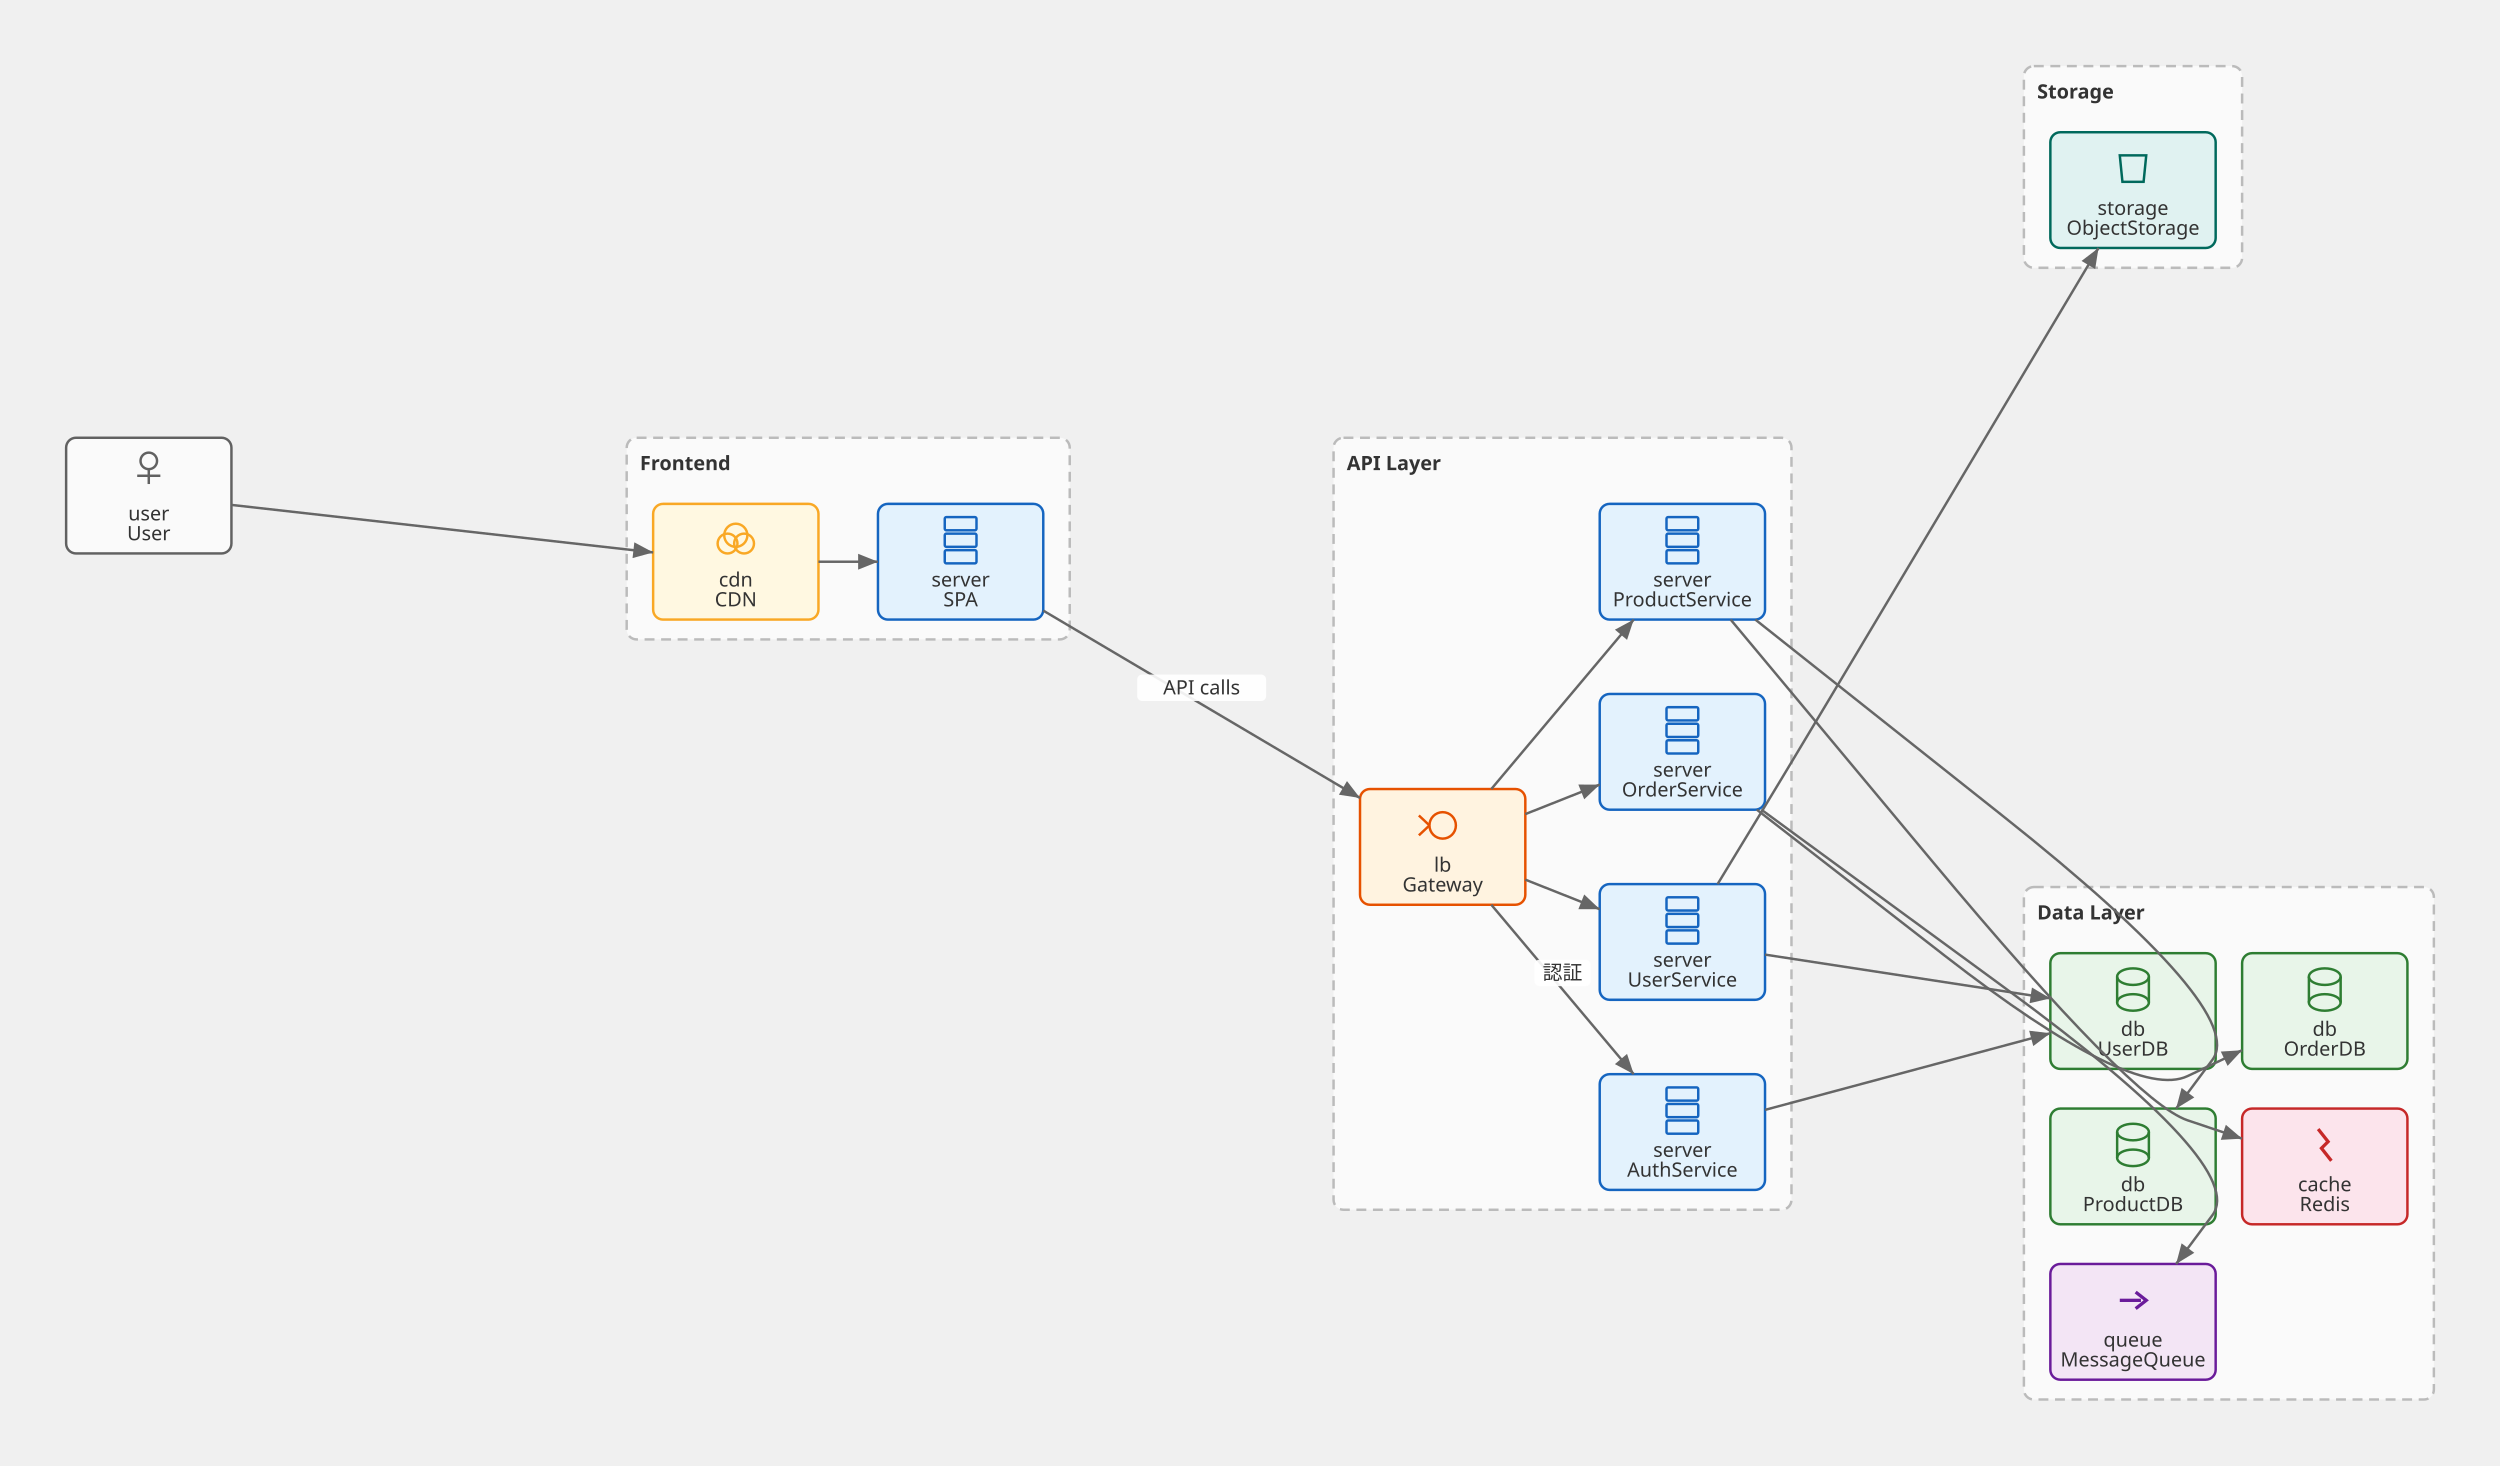
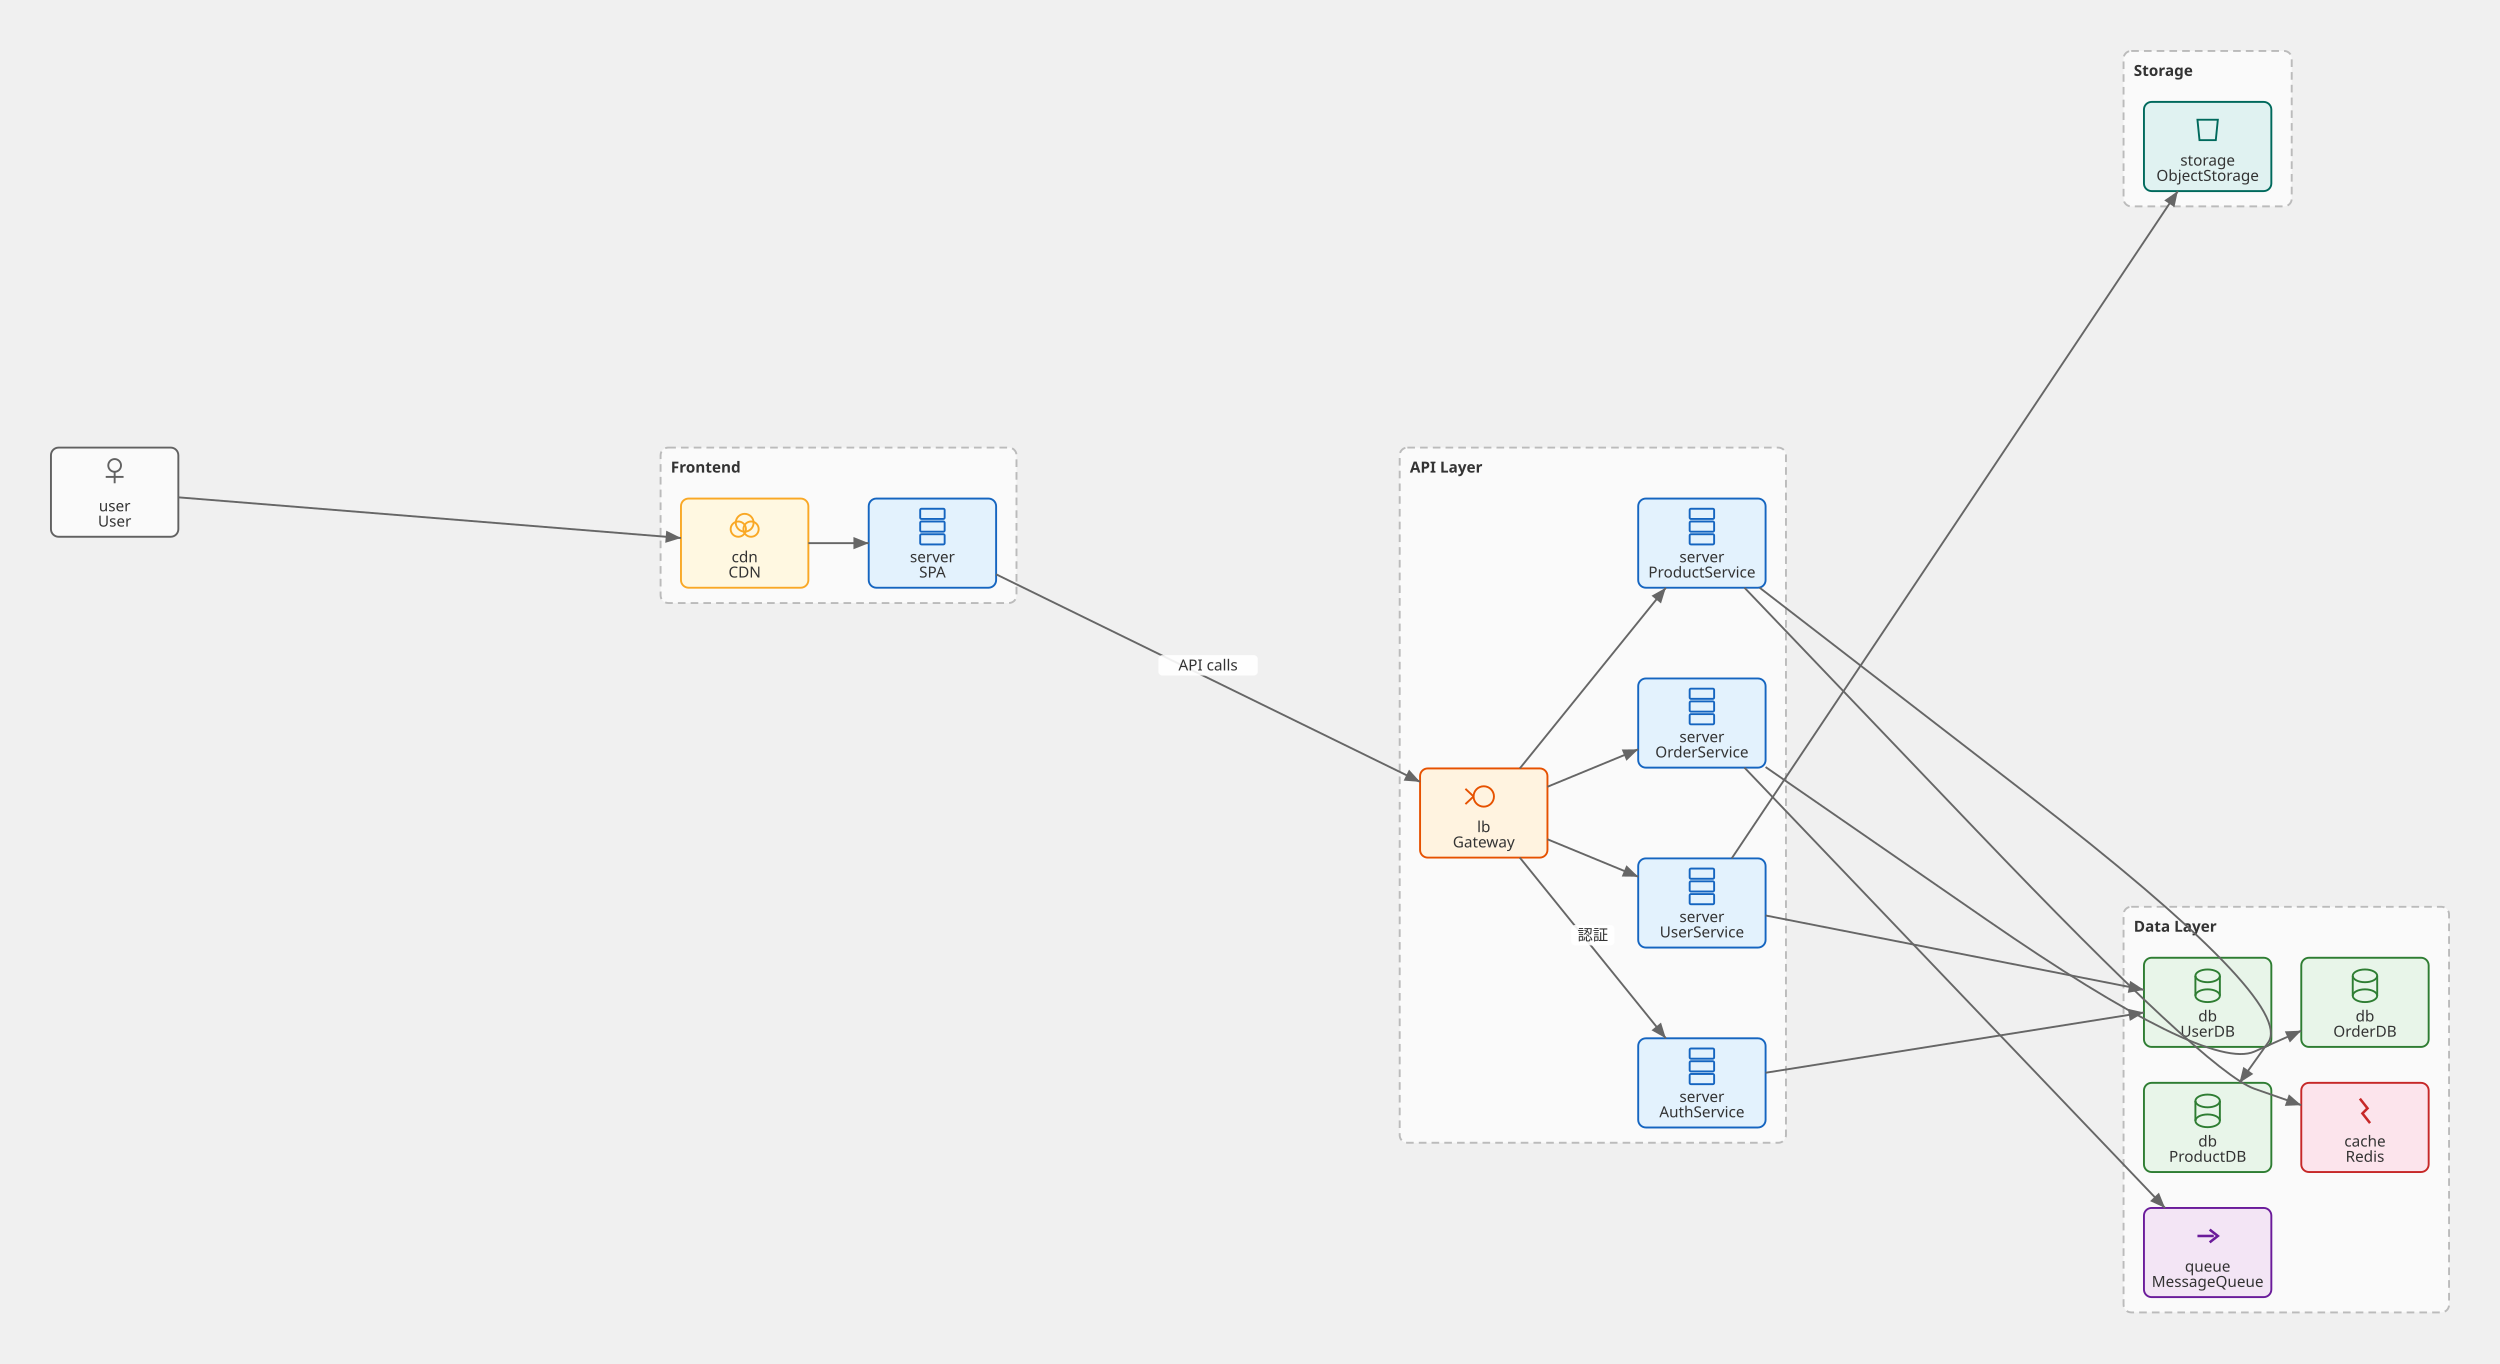
- <svg xmlns="http://www.w3.org/2000/svg" width="1512.3" height="886.6" viewBox="0 0 1512.3 886.6">
+ <svg xmlns="http://www.w3.org/2000/svg" width="1962.529" height="1070.256" viewBox="0 0 1962.529 1070.256">
  <style>text { font-family: sans-serif; font-size: 12px; fill: #333; }</style>
  <defs>
    <marker id="arrow" viewBox="0 0 10 10" refX="10" refY="5" markerWidth="8" markerHeight="8" orient="auto">
      <polygon points="0,1 10,5 0,9" fill="#666" />
    </marker>
  </defs>
-   <rect x="40" y="264.8" width="100" height="70" rx="6" fill="#fafafa" stroke="#616161" stroke-width="1.5" />
-   <circle cx="90" cy="278.8" r="5" fill="none" stroke="#616161" stroke-width="1.5" />
-   <line x1="90" y1="283.8" x2="90" y2="292.8" stroke="#616161" stroke-width="1.5" />
-   <line x1="83" y1="287.8" x2="97" y2="287.8" stroke="#616161" stroke-width="1.5" />
-   <text x="90" y="326.8" text-anchor="middle" font-size="11">User</text>
-   <text x="90" y="314.8" text-anchor="middle" font-size="9" fill="#616161">user</text>
-   <rect x="379.1" y="264.8" width="268" height="122" rx="6" fill="#fafafa" stroke="#bbb" stroke-width="1.5" stroke-dasharray="6,4" />
-   <text x="387.1" y="284.4" font-weight="bold" font-size="13">Frontend</text>
-   <rect x="395.1" y="304.8" width="100" height="70" rx="6" fill="#fff8e1" stroke="#f9a825" stroke-width="1.5" />
-   <circle cx="440.1" cy="328.8" r="6" fill="none" stroke="#f9a825" stroke-width="1.5" />
-   <circle cx="445.1" cy="323.8" r="7" fill="none" stroke="#f9a825" stroke-width="1.5" />
-   <circle cx="450.1" cy="328.8" r="6" fill="none" stroke="#f9a825" stroke-width="1.5" />
-   <text x="445.1" y="366.8" text-anchor="middle" font-size="11">CDN</text>
-   <text x="445.1" y="354.8" text-anchor="middle" font-size="9" fill="#f9a825">cdn</text>
-   <rect x="531.1" y="304.8" width="100" height="70" rx="6" fill="#e3f2fd" stroke="#1565c0" stroke-width="1.5" />
-   <rect x="571.5" y="312.8" width="19.2" height="8" rx="1" fill="none" stroke="#1565c0" stroke-width="1.5" />
-   <rect x="571.5" y="322.8" width="19.2" height="8" rx="1" fill="none" stroke="#1565c0" stroke-width="1.5" />
-   <rect x="571.5" y="332.8" width="19.2" height="8" rx="1" fill="none" stroke="#1565c0" stroke-width="1.5" />
-   <text x="581.1" y="366.8" text-anchor="middle" font-size="11">SPA</text>
-   <text x="581.1" y="354.8" text-anchor="middle" font-size="9" fill="#1565c0">server</text>
-   <rect x="806.7" y="264.8" width="277" height="467" rx="6" fill="#fafafa" stroke="#bbb" stroke-width="1.5" stroke-dasharray="6,4" />
-   <text x="814.7" y="284.4" font-weight="bold" font-size="13">API Layer</text>
-   <rect x="822.7" y="477.3" width="100" height="70" rx="6" fill="#fff3e0" stroke="#e65100" stroke-width="1.5" />
-   <circle cx="872.7" cy="499.3" r="8" fill="none" stroke="#e65100" stroke-width="1.5" />
-   <line x1="864.7" y1="499.3" x2="858.3" y2="493.3" stroke="#e65100" stroke-width="1.5" />
-   <line x1="864.7" y1="499.3" x2="858.3" y2="505.3" stroke="#e65100" stroke-width="1.5" />
-   <text x="872.7" y="539.3" text-anchor="middle" font-size="11">Gateway</text>
-   <text x="872.7" y="527.3" text-anchor="middle" font-size="9" fill="#e65100">lb</text>
-   <rect x="967.7" y="649.8" width="100" height="70" rx="6" fill="#e3f2fd" stroke="#1565c0" stroke-width="1.5" />
-   <rect x="1008.1" y="657.8" width="19.2" height="8" rx="1" fill="none" stroke="#1565c0" stroke-width="1.5" />
-   <rect x="1008.1" y="667.8" width="19.2" height="8" rx="1" fill="none" stroke="#1565c0" stroke-width="1.5" />
-   <rect x="1008.1" y="677.8" width="19.2" height="8" rx="1" fill="none" stroke="#1565c0" stroke-width="1.5" />
-   <text x="1017.7" y="711.8" text-anchor="middle" font-size="11">AuthService</text>
-   <text x="1017.7" y="699.8" text-anchor="middle" font-size="9" fill="#1565c0">server</text>
-   <rect x="967.7" y="534.8" width="100" height="70" rx="6" fill="#e3f2fd" stroke="#1565c0" stroke-width="1.5" />
-   <rect x="1008.1" y="542.8" width="19.2" height="8" rx="1" fill="none" stroke="#1565c0" stroke-width="1.5" />
-   <rect x="1008.1" y="552.8" width="19.2" height="8" rx="1" fill="none" stroke="#1565c0" stroke-width="1.5" />
-   <rect x="1008.1" y="562.8" width="19.2" height="8" rx="1" fill="none" stroke="#1565c0" stroke-width="1.5" />
-   <text x="1017.7" y="596.8" text-anchor="middle" font-size="11">UserService</text>
-   <text x="1017.7" y="584.8" text-anchor="middle" font-size="9" fill="#1565c0">server</text>
-   <rect x="967.7" y="419.8" width="100" height="70" rx="6" fill="#e3f2fd" stroke="#1565c0" stroke-width="1.5" />
-   <rect x="1008.1" y="427.8" width="19.2" height="8" rx="1" fill="none" stroke="#1565c0" stroke-width="1.5" />
-   <rect x="1008.1" y="437.8" width="19.2" height="8" rx="1" fill="none" stroke="#1565c0" stroke-width="1.5" />
-   <rect x="1008.1" y="447.8" width="19.2" height="8" rx="1" fill="none" stroke="#1565c0" stroke-width="1.5" />
-   <text x="1017.7" y="481.8" text-anchor="middle" font-size="11">OrderService</text>
-   <text x="1017.7" y="469.8" text-anchor="middle" font-size="9" fill="#1565c0">server</text>
-   <rect x="967.7" y="304.8" width="100" height="70" rx="6" fill="#e3f2fd" stroke="#1565c0" stroke-width="1.5" />
-   <rect x="1008.1" y="312.8" width="19.2" height="8" rx="1" fill="none" stroke="#1565c0" stroke-width="1.5" />
-   <rect x="1008.1" y="322.8" width="19.2" height="8" rx="1" fill="none" stroke="#1565c0" stroke-width="1.5" />
-   <rect x="1008.1" y="332.8" width="19.2" height="8" rx="1" fill="none" stroke="#1565c0" stroke-width="1.5" />
-   <text x="1017.7" y="366.8" text-anchor="middle" font-size="11">ProductService</text>
-   <text x="1017.7" y="354.8" text-anchor="middle" font-size="9" fill="#1565c0">server</text>
-   <rect x="1224.3" y="536.6" width="248" height="310" rx="6" fill="#fafafa" stroke="#bbb" stroke-width="1.5" stroke-dasharray="6,4" />
-   <text x="1232.3" y="556.2" font-weight="bold" font-size="13">Data Layer</text>
-   <rect x="1240.3" y="576.6" width="100" height="70" rx="6" fill="#e8f5e9" stroke="#2e7d32" stroke-width="1.5" />
-   <ellipse cx="1290.3" cy="590.8" rx="9.6" ry="5" fill="none" stroke="#2e7d32" stroke-width="1.5" />
-   <line x1="1280.7" y1="590.8" x2="1280.7" y2="606.4" stroke="#2e7d32" stroke-width="1.5" />
-   <line x1="1299.9" y1="590.8" x2="1299.9" y2="606.4" stroke="#2e7d32" stroke-width="1.5" />
-   <ellipse cx="1290.3" cy="606.4" rx="9.6" ry="5" fill="none" stroke="#2e7d32" stroke-width="1.5" />
-   <text x="1290.3" y="638.6" text-anchor="middle" font-size="11">UserDB</text>
-   <text x="1290.3" y="626.6" text-anchor="middle" font-size="9" fill="#2e7d32">db</text>
-   <rect x="1356.3" y="576.6" width="100" height="70" rx="6" fill="#e8f5e9" stroke="#2e7d32" stroke-width="1.5" />
-   <ellipse cx="1406.3" cy="590.8" rx="9.6" ry="5" fill="none" stroke="#2e7d32" stroke-width="1.5" />
-   <line x1="1396.7" y1="590.8" x2="1396.7" y2="606.4" stroke="#2e7d32" stroke-width="1.5" />
-   <line x1="1415.9" y1="590.8" x2="1415.9" y2="606.4" stroke="#2e7d32" stroke-width="1.5" />
-   <ellipse cx="1406.3" cy="606.4" rx="9.6" ry="5" fill="none" stroke="#2e7d32" stroke-width="1.5" />
-   <text x="1406.3" y="638.6" text-anchor="middle" font-size="11">OrderDB</text>
-   <text x="1406.3" y="626.6" text-anchor="middle" font-size="9" fill="#2e7d32">db</text>
-   <rect x="1240.3" y="670.6" width="100" height="70" rx="6" fill="#e8f5e9" stroke="#2e7d32" stroke-width="1.5" />
-   <ellipse cx="1290.3" cy="684.8" rx="9.6" ry="5" fill="none" stroke="#2e7d32" stroke-width="1.5" />
-   <line x1="1280.7" y1="684.8" x2="1280.7" y2="700.4" stroke="#2e7d32" stroke-width="1.5" />
-   <line x1="1299.9" y1="684.8" x2="1299.9" y2="700.4" stroke="#2e7d32" stroke-width="1.5" />
-   <ellipse cx="1290.3" cy="700.4" rx="9.6" ry="5" fill="none" stroke="#2e7d32" stroke-width="1.5" />
-   <text x="1290.3" y="732.6" text-anchor="middle" font-size="11">ProductDB</text>
-   <text x="1290.3" y="720.6" text-anchor="middle" font-size="9" fill="#2e7d32">db</text>
-   <rect x="1356.3" y="670.6" width="100" height="70" rx="6" fill="#fce4ec" stroke="#c62828" stroke-width="1.5" />
-   <polyline points="1402.3,683 1408.3,690.6 1404.3,694.6 1410.3,702.2" fill="none" stroke="#c62828" stroke-width="2" />
-   <text x="1406.3" y="732.6" text-anchor="middle" font-size="11">Redis</text>
-   <text x="1406.3" y="720.6" text-anchor="middle" font-size="9" fill="#c62828">cache</text>
-   <rect x="1240.3" y="764.6" width="100" height="70" rx="6" fill="#f3e5f5" stroke="#6a1b9a" stroke-width="1.5" />
-   <line x1="1282.3" y1="786.6" x2="1295.1" y2="786.6" stroke="#6a1b9a" stroke-width="2" />
-   <polyline points="1291.9,781.6 1298.3,786.6 1291.9,791.6" fill="none" stroke="#6a1b9a" stroke-width="2" />
-   <text x="1290.3" y="826.6" text-anchor="middle" font-size="11">MessageQueue</text>
-   <text x="1290.3" y="814.6" text-anchor="middle" font-size="9" fill="#6a1b9a">queue</text>
-   <rect x="1224.3" y="40" width="132" height="122" rx="6" fill="#fafafa" stroke="#bbb" stroke-width="1.5" stroke-dasharray="6,4" />
-   <text x="1232.3" y="59.6" font-weight="bold" font-size="13">Storage</text>
-   <rect x="1240.3" y="80" width="100" height="70" rx="6" fill="#e0f2f1" stroke="#00695c" stroke-width="1.5" />
-   <path d="M1282.3,94 L1298.3,94 L1296.7,110 L1283.9,110 Z" fill="none" stroke="#00695c" stroke-width="1.5" />
-   <text x="1290.3" y="142" text-anchor="middle" font-size="11">ObjectStorage</text>
-   <text x="1290.3" y="130" text-anchor="middle" font-size="9" fill="#00695c">storage</text>
-   <path d="M140,305.432 L395.1,334.168" fill="none" stroke="#666" stroke-width="1.5" marker-end="url(#arrow)" />
-   <path d="M495.1,339.8 L531.1,339.8" fill="none" stroke="#666" stroke-width="1.5" marker-end="url(#arrow)" />
-   <path d="M631.1,369.378 L822.7,482.722" fill="none" stroke="#666" stroke-width="1.5" marker-end="url(#arrow)" />
-   <rect x="687.9" y="408.05" width="78" height="16" rx="3" fill="white" opacity="0.9" />
-   <text x="726.9" y="420.05" text-anchor="middle" font-size="11" fill="#666">API calls</text>
-   <path d="M902.12,547.3 L988.28,649.8" fill="none" stroke="#666" stroke-width="1.5" marker-end="url(#arrow)" />
-   <rect x="928.2" y="580.55" width="34" height="16" rx="3" fill="white" opacity="0.9" />
-   <text x="945.2" y="592.55" text-anchor="middle" font-size="11" fill="#666">認証</text>
-   <path d="M922.7,532.128 L967.7,549.972" fill="none" stroke="#666" stroke-width="1.5" marker-end="url(#arrow)" />
-   <path d="M922.7,492.472 L967.7,474.628" fill="none" stroke="#666" stroke-width="1.5" marker-end="url(#arrow)" />
-   <path d="M902.12,477.3 L988.28,374.8" fill="none" stroke="#666" stroke-width="1.5" marker-end="url(#arrow)" />
-   <path d="M1067.7,671.374 L1240.3,625.026" fill="none" stroke="#666" stroke-width="1.5" marker-end="url(#arrow)" />
-   <path d="M1067.7,577.467 L1240.3,603.933" fill="none" stroke="#666" stroke-width="1.5" marker-end="url(#arrow)" />
-   <path d="M1062.747,489.8 L1176.524,578.2 Q1290.3,666.6 1323.3,650.953 L1356.3,635.307" fill="none" stroke="#666" stroke-width="1.5" marker-end="url(#arrow)" />
-   <path d="M1061.817,374.8 L1211.058,493.2 Q1360.3,611.6 1338.332,641.1 L1316.364,670.6" fill="none" stroke="#666" stroke-width="1.5" marker-end="url(#arrow)" />
-   <path d="M1065.511,489.8 L1212.906,597.7 Q1360.3,705.6 1338.332,735.1 L1316.364,764.6" fill="none" stroke="#666" stroke-width="1.5" marker-end="url(#arrow)" />
-   <path d="M1046.895,374.8 L1168.598,520.7 Q1290.3,666.6 1323.3,677.695 L1356.3,688.79" fill="none" stroke="#666" stroke-width="1.5" marker-end="url(#arrow)" />
-   <path d="M1039.004,534.8 L1063.352,494.8 Q1087.7,454.8 1178.566,302.4 L1269.432,150" fill="none" stroke="#666" stroke-width="1.5" marker-end="url(#arrow)" />
+   <rect x="40" y="351.371" width="100" height="70" rx="6" fill="#fafafa" stroke="#616161" stroke-width="1.5" />
+   <circle cx="90" cy="365.371" r="5" fill="none" stroke="#616161" stroke-width="1.5" />
+   <line x1="90" y1="370.371" x2="90" y2="379.371" stroke="#616161" stroke-width="1.5" />
+   <line x1="83" y1="374.371" x2="97" y2="374.371" stroke="#616161" stroke-width="1.5" />
+   <text x="90" y="413.371" text-anchor="middle" font-size="11">User</text>
+   <text x="90" y="401.371" text-anchor="middle" font-size="9" fill="#616161">user</text>
+   <rect x="518.575" y="351.371" width="279.384" height="122" rx="6" fill="#fafafa" stroke="#bbb" stroke-width="1.5" stroke-dasharray="6,4" />
+   <text x="526.575" y="370.971" font-weight="bold" font-size="13">Frontend</text>
+   <rect x="534.575" y="391.371" width="100" height="70" rx="6" fill="#fff8e1" stroke="#f9a825" stroke-width="1.5" />
+   <circle cx="579.575" cy="415.371" r="6" fill="none" stroke="#f9a825" stroke-width="1.5" />
+   <circle cx="584.575" cy="410.371" r="7" fill="none" stroke="#f9a825" stroke-width="1.5" />
+   <circle cx="589.575" cy="415.371" r="6" fill="none" stroke="#f9a825" stroke-width="1.5" />
+   <text x="584.575" y="453.371" text-anchor="middle" font-size="11">CDN</text>
+   <text x="584.575" y="441.371" text-anchor="middle" font-size="9" fill="#f9a825">cdn</text>
+   <rect x="681.959" y="391.371" width="100" height="70" rx="6" fill="#e3f2fd" stroke="#1565c0" stroke-width="1.5" />
+   <rect x="722.359" y="399.371" width="19.2" height="8" rx="1" fill="none" stroke="#1565c0" stroke-width="1.5" />
+   <rect x="722.359" y="409.371" width="19.2" height="8" rx="1" fill="none" stroke="#1565c0" stroke-width="1.5" />
+   <rect x="722.359" y="419.371" width="19.2" height="8" rx="1" fill="none" stroke="#1565c0" stroke-width="1.5" />
+   <text x="731.959" y="453.371" text-anchor="middle" font-size="11">SPA</text>
+   <text x="731.959" y="441.371" text-anchor="middle" font-size="9" fill="#1565c0">server</text>
+   <rect x="1098.77" y="351.371" width="303.239" height="545.718" rx="6" fill="#fafafa" stroke="#bbb" stroke-width="1.5" stroke-dasharray="6,4" />
+   <text x="1106.77" y="370.971" font-weight="bold" font-size="13">API Layer</text>
+   <rect x="1114.77" y="603.23" width="100" height="70" rx="6" fill="#fff3e0" stroke="#e65100" stroke-width="1.5" />
+   <circle cx="1164.77" cy="625.23" r="8" fill="none" stroke="#e65100" stroke-width="1.5" />
+   <line x1="1156.77" y1="625.23" x2="1150.37" y2="619.23" stroke="#e65100" stroke-width="1.5" />
+   <line x1="1156.77" y1="625.23" x2="1150.37" y2="631.23" stroke="#e65100" stroke-width="1.5" />
+   <text x="1164.77" y="665.23" text-anchor="middle" font-size="11">Gateway</text>
+   <text x="1164.77" y="653.23" text-anchor="middle" font-size="9" fill="#e65100">lb</text>
+   <rect x="1286.009" y="815.089" width="100" height="70" rx="6" fill="#e3f2fd" stroke="#1565c0" stroke-width="1.5" />
+   <rect x="1326.409" y="823.089" width="19.2" height="8" rx="1" fill="none" stroke="#1565c0" stroke-width="1.5" />
+   <rect x="1326.409" y="833.089" width="19.2" height="8" rx="1" fill="none" stroke="#1565c0" stroke-width="1.5" />
+   <rect x="1326.409" y="843.089" width="19.2" height="8" rx="1" fill="none" stroke="#1565c0" stroke-width="1.5" />
+   <text x="1336.009" y="877.089" text-anchor="middle" font-size="11">AuthService</text>
+   <text x="1336.009" y="865.089" text-anchor="middle" font-size="9" fill="#1565c0">server</text>
+   <rect x="1286.009" y="673.849" width="100" height="70" rx="6" fill="#e3f2fd" stroke="#1565c0" stroke-width="1.5" />
+   <rect x="1326.409" y="681.849" width="19.2" height="8" rx="1" fill="none" stroke="#1565c0" stroke-width="1.5" />
+   <rect x="1326.409" y="691.849" width="19.2" height="8" rx="1" fill="none" stroke="#1565c0" stroke-width="1.5" />
+   <rect x="1326.409" y="701.849" width="19.2" height="8" rx="1" fill="none" stroke="#1565c0" stroke-width="1.5" />
+   <text x="1336.009" y="735.849" text-anchor="middle" font-size="11">UserService</text>
+   <text x="1336.009" y="723.849" text-anchor="middle" font-size="9" fill="#1565c0">server</text>
+   <rect x="1286.009" y="532.61" width="100" height="70" rx="6" fill="#e3f2fd" stroke="#1565c0" stroke-width="1.5" />
+   <rect x="1326.409" y="540.61" width="19.2" height="8" rx="1" fill="none" stroke="#1565c0" stroke-width="1.5" />
+   <rect x="1326.409" y="550.61" width="19.2" height="8" rx="1" fill="none" stroke="#1565c0" stroke-width="1.5" />
+   <rect x="1326.409" y="560.61" width="19.2" height="8" rx="1" fill="none" stroke="#1565c0" stroke-width="1.5" />
+   <text x="1336.009" y="594.61" text-anchor="middle" font-size="11">OrderService</text>
+   <text x="1336.009" y="582.61" text-anchor="middle" font-size="9" fill="#1565c0">server</text>
+   <rect x="1286.009" y="391.371" width="100" height="70" rx="6" fill="#e3f2fd" stroke="#1565c0" stroke-width="1.5" />
+   <rect x="1326.409" y="399.371" width="19.2" height="8" rx="1" fill="none" stroke="#1565c0" stroke-width="1.5" />
+   <rect x="1326.409" y="409.371" width="19.2" height="8" rx="1" fill="none" stroke="#1565c0" stroke-width="1.5" />
+   <rect x="1326.409" y="419.371" width="19.2" height="8" rx="1" fill="none" stroke="#1565c0" stroke-width="1.5" />
+   <text x="1336.009" y="453.371" text-anchor="middle" font-size="11">ProductService</text>
+   <text x="1336.009" y="441.371" text-anchor="middle" font-size="9" fill="#1565c0">server</text>
+   <rect x="1667.025" y="711.845" width="255.505" height="318.411" rx="6" fill="#fafafa" stroke="#bbb" stroke-width="1.5" stroke-dasharray="6,4" />
+   <text x="1675.025" y="731.445" font-weight="bold" font-size="13">Data Layer</text>
+   <rect x="1683.025" y="751.845" width="100" height="70" rx="6" fill="#e8f5e9" stroke="#2e7d32" stroke-width="1.5" />
+   <ellipse cx="1733.025" cy="766.045" rx="9.6" ry="5" fill="none" stroke="#2e7d32" stroke-width="1.5" />
+   <line x1="1723.425" y1="766.045" x2="1723.425" y2="781.645" stroke="#2e7d32" stroke-width="1.5" />
+   <line x1="1742.625" y1="766.045" x2="1742.625" y2="781.645" stroke="#2e7d32" stroke-width="1.5" />
+   <ellipse cx="1733.025" cy="781.645" rx="9.6" ry="5" fill="none" stroke="#2e7d32" stroke-width="1.5" />
+   <text x="1733.025" y="813.845" text-anchor="middle" font-size="11">UserDB</text>
+   <text x="1733.025" y="801.845" text-anchor="middle" font-size="9" fill="#2e7d32">db</text>
+   <rect x="1806.529" y="751.845" width="100" height="70" rx="6" fill="#e8f5e9" stroke="#2e7d32" stroke-width="1.5" />
+   <ellipse cx="1856.529" cy="766.045" rx="9.6" ry="5" fill="none" stroke="#2e7d32" stroke-width="1.5" />
+   <line x1="1846.929" y1="766.045" x2="1846.929" y2="781.645" stroke="#2e7d32" stroke-width="1.5" />
+   <line x1="1866.129" y1="766.045" x2="1866.129" y2="781.645" stroke="#2e7d32" stroke-width="1.5" />
+   <ellipse cx="1856.529" cy="781.645" rx="9.6" ry="5" fill="none" stroke="#2e7d32" stroke-width="1.5" />
+   <text x="1856.529" y="813.845" text-anchor="middle" font-size="11">OrderDB</text>
+   <text x="1856.529" y="801.845" text-anchor="middle" font-size="9" fill="#2e7d32">db</text>
+   <rect x="1683.025" y="850.05" width="100" height="70" rx="6" fill="#e8f5e9" stroke="#2e7d32" stroke-width="1.5" />
+   <ellipse cx="1733.025" cy="864.25" rx="9.6" ry="5" fill="none" stroke="#2e7d32" stroke-width="1.5" />
+   <line x1="1723.425" y1="864.25" x2="1723.425" y2="879.85" stroke="#2e7d32" stroke-width="1.5" />
+   <line x1="1742.625" y1="864.25" x2="1742.625" y2="879.85" stroke="#2e7d32" stroke-width="1.5" />
+   <ellipse cx="1733.025" cy="879.85" rx="9.6" ry="5" fill="none" stroke="#2e7d32" stroke-width="1.5" />
+   <text x="1733.025" y="912.05" text-anchor="middle" font-size="11">ProductDB</text>
+   <text x="1733.025" y="900.05" text-anchor="middle" font-size="9" fill="#2e7d32">db</text>
+   <rect x="1806.529" y="850.05" width="100" height="70" rx="6" fill="#fce4ec" stroke="#c62828" stroke-width="1.5" />
+   <polyline points="1852.529,862.45 1858.529,870.05 1854.529,874.05 1860.529,881.65" fill="none" stroke="#c62828" stroke-width="2" />
+   <text x="1856.529" y="912.05" text-anchor="middle" font-size="11">Redis</text>
+   <text x="1856.529" y="900.05" text-anchor="middle" font-size="9" fill="#c62828">cache</text>
+   <rect x="1683.025" y="948.256" width="100" height="70" rx="6" fill="#f3e5f5" stroke="#6a1b9a" stroke-width="1.5" />
+   <line x1="1725.025" y1="970.256" x2="1737.825" y2="970.256" stroke="#6a1b9a" stroke-width="2" />
+   <polyline points="1734.625,965.256 1741.025,970.256 1734.625,975.256" fill="none" stroke="#6a1b9a" stroke-width="2" />
+   <text x="1733.025" y="1010.256" text-anchor="middle" font-size="11">MessageQueue</text>
+   <text x="1733.025" y="998.256" text-anchor="middle" font-size="9" fill="#6a1b9a">queue</text>
+   <rect x="1667.025" y="40" width="132" height="122" rx="6" fill="#fafafa" stroke="#bbb" stroke-width="1.5" stroke-dasharray="6,4" />
+   <text x="1675.025" y="59.6" font-weight="bold" font-size="13">Storage</text>
+   <rect x="1683.025" y="80" width="100" height="70" rx="6" fill="#e0f2f1" stroke="#00695c" stroke-width="1.5" />
+   <path d="M1725.025,94 L1741.025,94 L1739.425,110 L1726.625,110 Z" fill="none" stroke="#00695c" stroke-width="1.5" />
+   <text x="1733.025" y="142" text-anchor="middle" font-size="11">ObjectStorage</text>
+   <text x="1733.025" y="130" text-anchor="middle" font-size="9" fill="#00695c">storage</text>
+   <path d="M140,390.415 L534.575,422.327" fill="none" stroke="#666" stroke-width="1.5" marker-end="url(#arrow)" />
+   <path d="M634.575,426.371 L681.959,426.371" fill="none" stroke="#666" stroke-width="1.5" marker-end="url(#arrow)" />
+   <path d="M781.959,450.846 L1114.77,613.755" fill="none" stroke="#666" stroke-width="1.5" marker-end="url(#arrow)" />
+   <rect x="909.364" y="514.3" width="78" height="16" rx="3" fill="white" opacity="0.9" />
+   <text x="948.364" y="526.3" text-anchor="middle" font-size="11" fill="#666">API calls</text>
+   <path d="M1193.059,673.23 L1307.719,815.089" fill="none" stroke="#666" stroke-width="1.5" marker-end="url(#arrow)" />
+   <rect x="1233.389" y="726.159" width="34" height="16" rx="3" fill="white" opacity="0.9" />
+   <text x="1250.389" y="738.159" text-anchor="middle" font-size="11" fill="#666">認証</text>
+   <path d="M1214.77,658.85 L1286.009,688.229" fill="none" stroke="#666" stroke-width="1.5" marker-end="url(#arrow)" />
+   <path d="M1214.77,617.61 L1286.009,588.23" fill="none" stroke="#666" stroke-width="1.5" marker-end="url(#arrow)" />
+   <path d="M1193.059,603.23 L1307.719,461.371" fill="none" stroke="#666" stroke-width="1.5" marker-end="url(#arrow)" />
+   <path d="M1386.009,842.124 L1683.025,794.81" fill="none" stroke="#666" stroke-width="1.5" marker-end="url(#arrow)" />
+   <path d="M1386.009,718.672 L1683.025,777.022" fill="none" stroke="#666" stroke-width="1.5" marker-end="url(#arrow)" />
+   <path d="M1386.009,602.147 L1559.517,721.996 Q1733.025,841.845 1769.777,825.478 L1806.529,809.111" fill="none" stroke="#666" stroke-width="1.5" marker-end="url(#arrow)" />
+   <path d="M1381.354,461.371 L1592.189,624.108 Q1803.025,786.845 1780.498,818.447 L1757.972,850.05" fill="none" stroke="#666" stroke-width="1.5" marker-end="url(#arrow)" />
+   <path d="M1369.44,602.61 L1699.593,948.256" fill="none" stroke="#666" stroke-width="1.5" marker-end="url(#arrow)" />
+   <path d="M1369.454,461.371 L1551.239,651.608 Q1733.025,841.845 1769.777,854.702 L1806.529,867.559" fill="none" stroke="#666" stroke-width="1.5" marker-end="url(#arrow)" />
+   <path d="M1359.408,673.849 L1709.625,150" fill="none" stroke="#666" stroke-width="1.5" marker-end="url(#arrow)" />
</svg>
